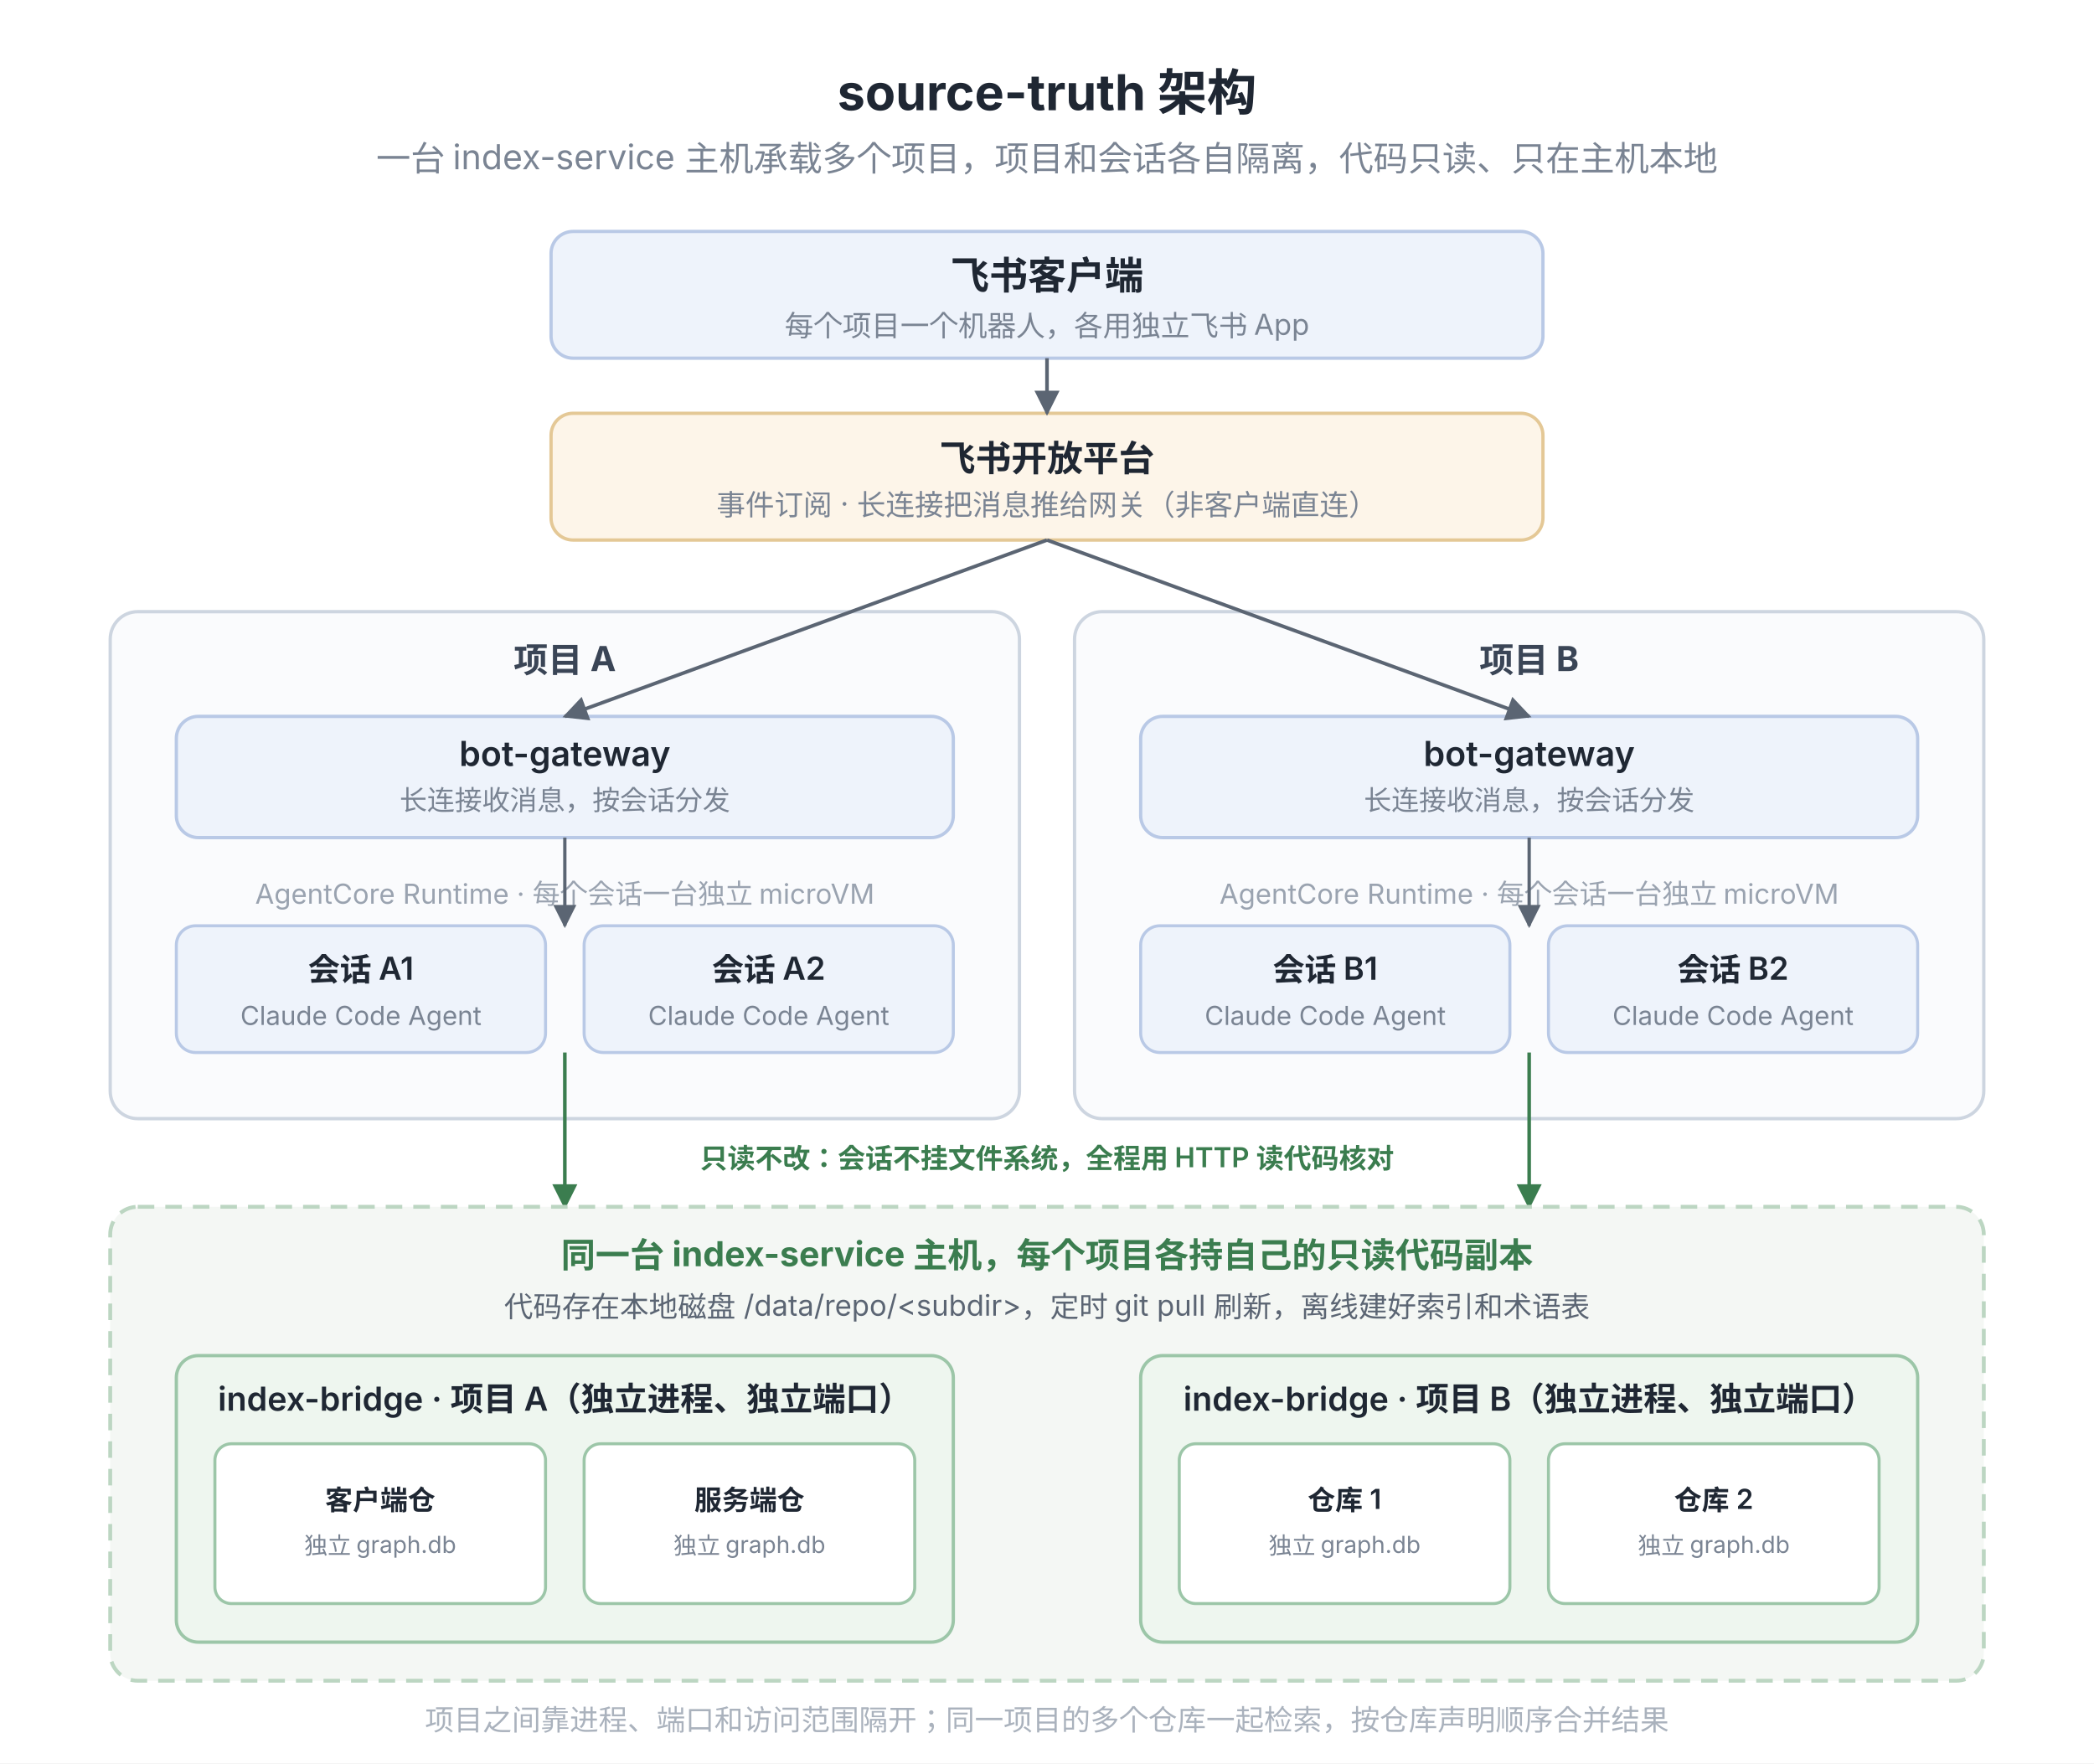
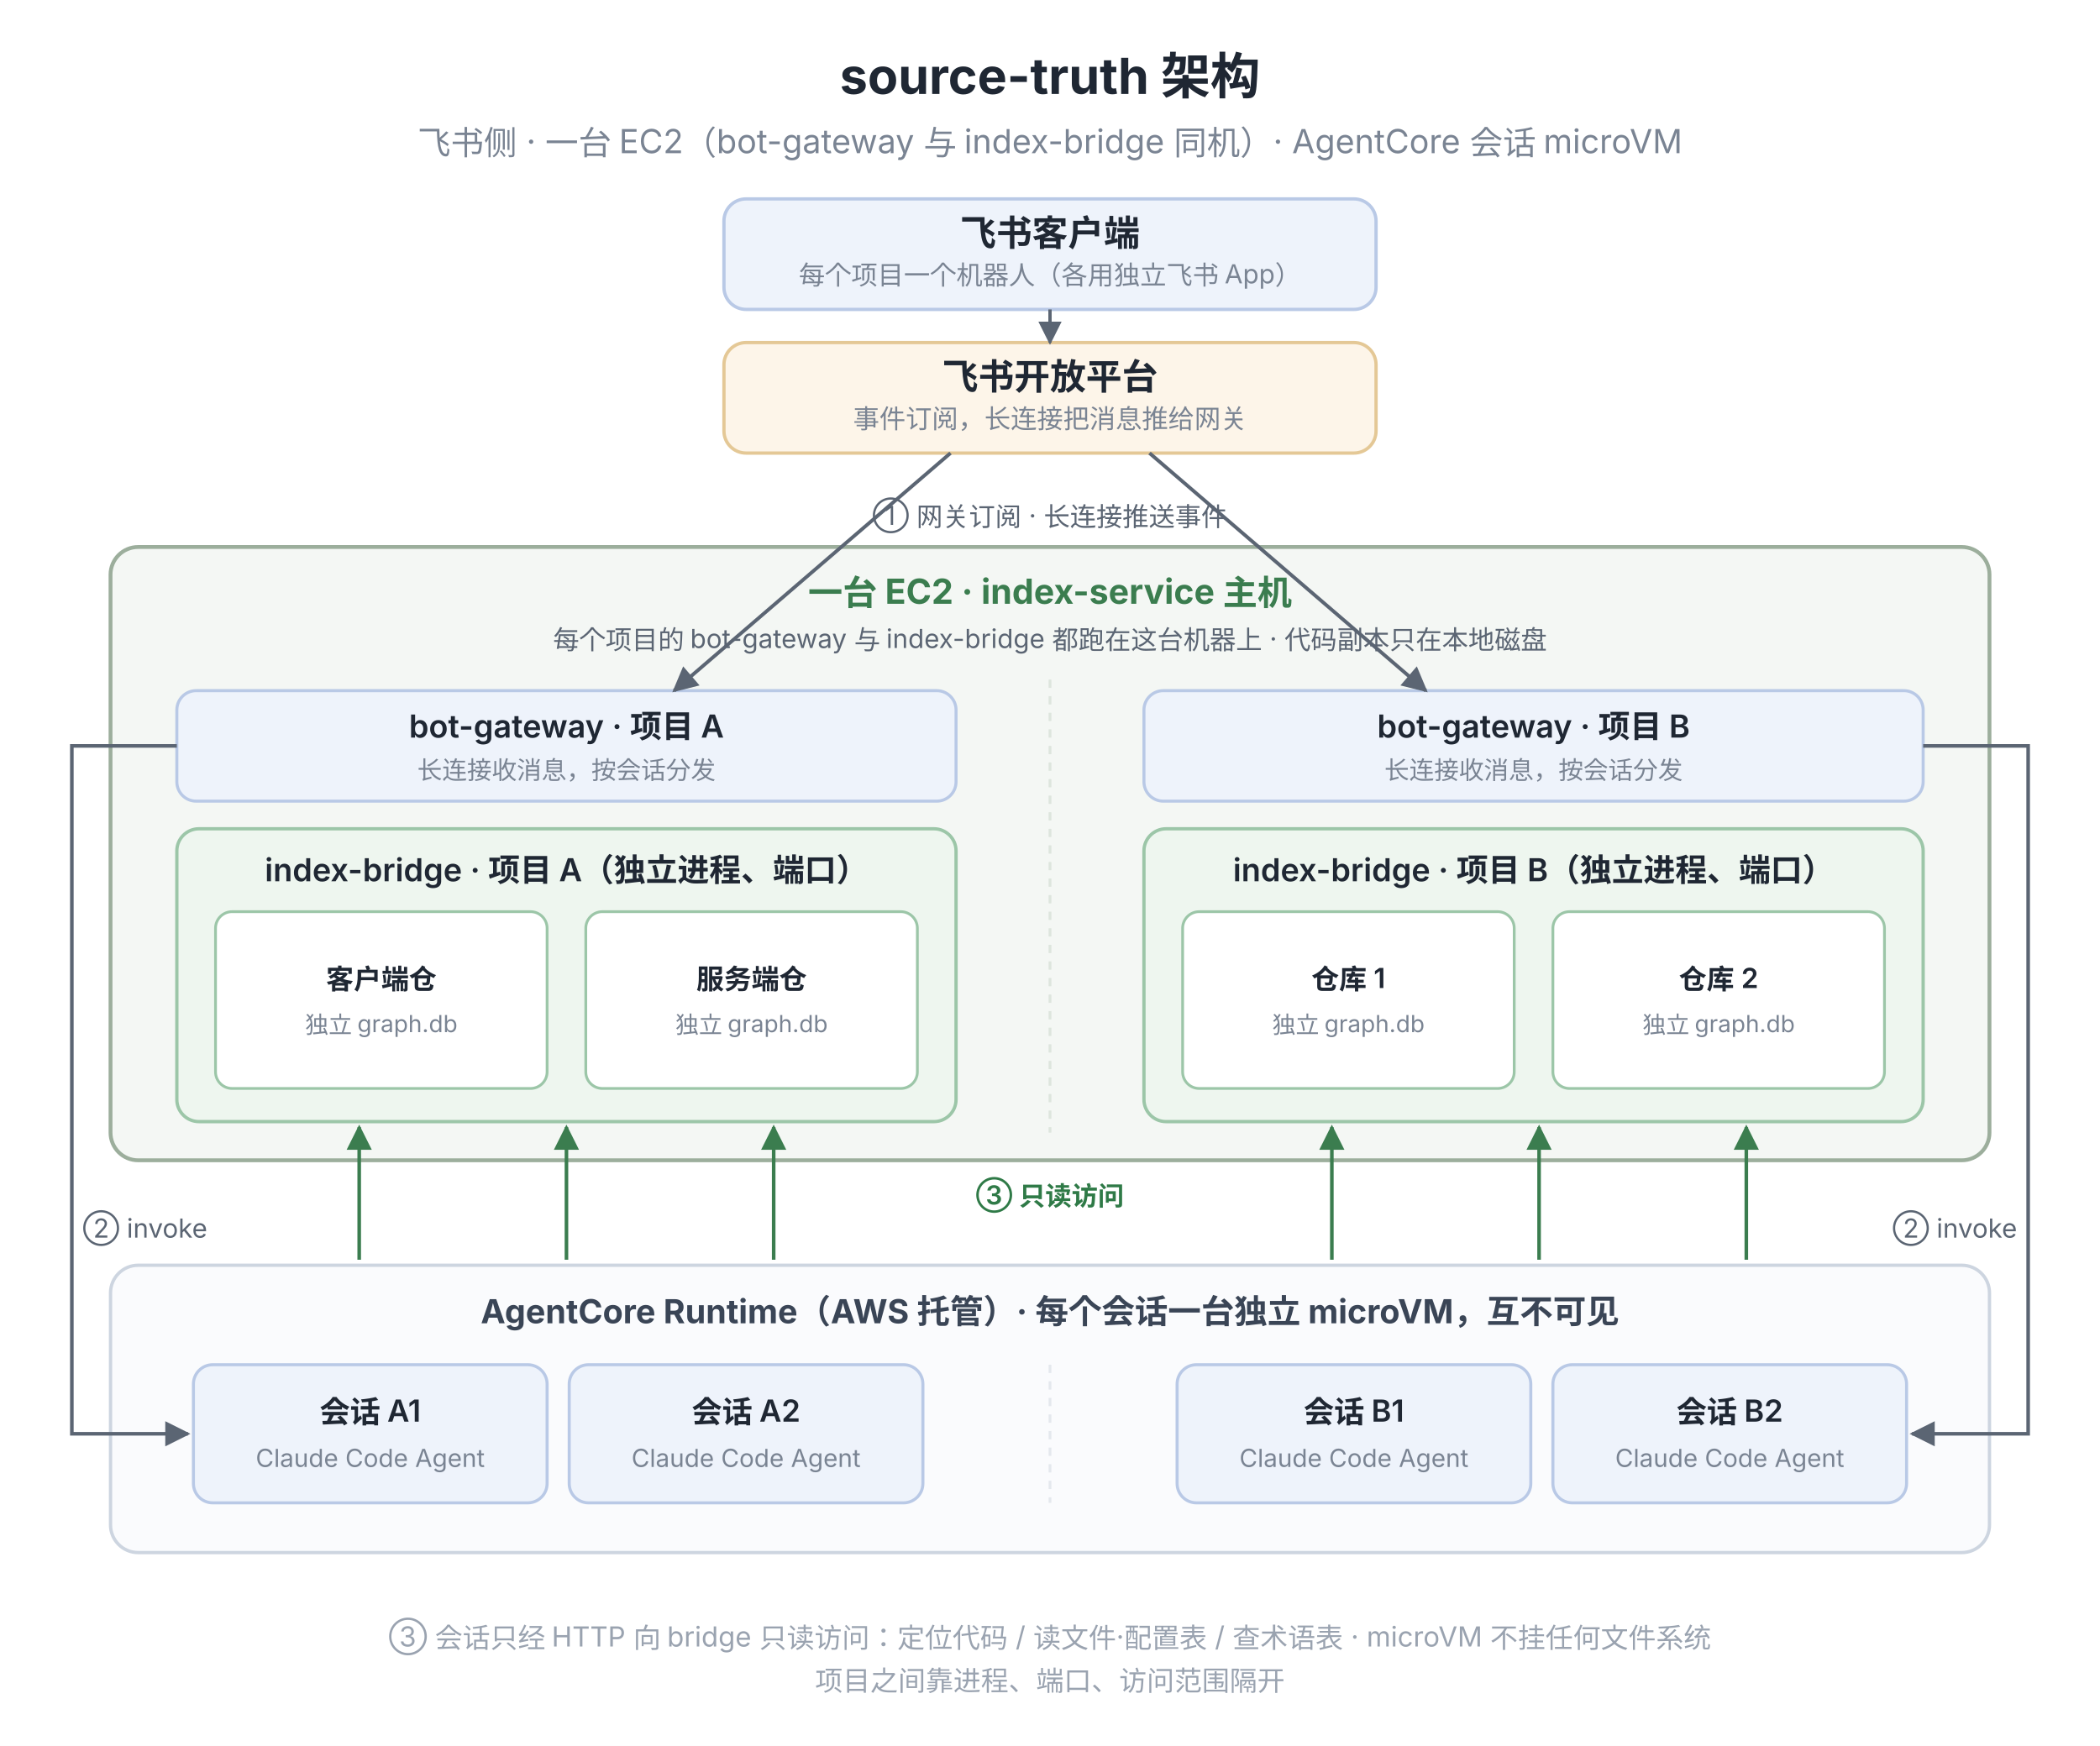
- <svg xmlns="http://www.w3.org/2000/svg" width="760" height="640" viewBox="0 0 760 640" font-family="-apple-system, BlinkMacSystemFont, 'Segoe UI', 'PingFang SC', 'Microsoft YaHei', sans-serif">
+ <svg xmlns="http://www.w3.org/2000/svg" width="760" height="632" viewBox="0 0 760 632" font-family="-apple-system, BlinkMacSystemFont, 'Segoe UI', 'PingFang SC', 'Microsoft YaHei', sans-serif">
  <defs>
    <marker id="arrow" viewBox="0 0 10 10" refX="9" refY="5" markerWidth="7" markerHeight="7" orient="auto-start-reverse">
      <path d="M0,0 L10,5 L0,10 z" fill="#5b6573" />
    </marker>
    <marker id="arrowgreen" viewBox="0 0 10 10" refX="9" refY="5" markerWidth="7" markerHeight="7" orient="auto-start-reverse">
      <path d="M0,0 L10,5 L0,10 z" fill="#3b7d4f" />
    </marker>
  </defs>
-   <rect x="0" y="0" width="760" height="640" fill="#ffffff" />
-   <text x="380" y="40" text-anchor="middle" font-size="18" font-weight="700" fill="#1f2733">source-truth 架构</text>
-   <text x="380" y="62" text-anchor="middle" font-size="12.5" fill="#7a8493">一台 index-service 主机承载多个项目，项目和会话各自隔离，代码只读、只在主机本地</text>
-   <rect x="200" y="84" width="360" height="46" rx="8" fill="#eef3fb" stroke="#b9c9e6" stroke-width="1.2" />
-   <text x="380" y="105" text-anchor="middle" font-size="14" font-weight="600" fill="#1f2733">飞书客户端</text>
-   <text x="380" y="122" text-anchor="middle" font-size="10.5" fill="#7a8493">每个项目一个机器人，各用独立飞书 App</text>
-   <rect x="200" y="150" width="360" height="46" rx="8" fill="#fdf5e9" stroke="#e4c896" stroke-width="1.2" />
-   <text x="380" y="171" text-anchor="middle" font-size="13" font-weight="600" fill="#1f2733">飞书开放平台</text>
-   <text x="380" y="187" text-anchor="middle" font-size="10.5" fill="#7a8493">事件订阅 · 长连接把消息推给网关（非客户端直连）</text>
-   <rect x="40" y="222" width="330" height="184" rx="10" fill="#fafbfd" stroke="#cdd5e0" stroke-width="1.2" />
-   <text x="205" y="244" text-anchor="middle" font-size="12.5" font-weight="700" fill="#3a4556">项目 A</text>
-   <rect x="390" y="222" width="330" height="184" rx="10" fill="#fafbfd" stroke="#cdd5e0" stroke-width="1.2" />
-   <text x="555" y="244" text-anchor="middle" font-size="12.5" font-weight="700" fill="#3a4556">项目 B</text>
-   <rect x="64" y="260" width="282" height="44" rx="8" fill="#eef3fb" stroke="#b9c9e6" stroke-width="1.2" />
-   <text x="205" y="278" text-anchor="middle" font-size="12.5" font-weight="600" fill="#1f2733">bot-gateway</text>
-   <text x="205" y="294" text-anchor="middle" font-size="10" fill="#7a8493">长连接收消息，按会话分发</text>
-   <rect x="414" y="260" width="282" height="44" rx="8" fill="#eef3fb" stroke="#b9c9e6" stroke-width="1.2" />
-   <text x="555" y="278" text-anchor="middle" font-size="12.5" font-weight="600" fill="#1f2733">bot-gateway</text>
-   <text x="555" y="294" text-anchor="middle" font-size="10" fill="#7a8493">长连接收消息，按会话分发</text>
-   <text x="205" y="328" text-anchor="middle" font-size="10" fill="#9aa3b0">AgentCore Runtime · 每个会话一台独立 microVM</text>
-   <rect x="64" y="336" width="134" height="46" rx="7" fill="#eef3fb" stroke="#b9c9e6" stroke-width="1.1" />
-   <text x="131" y="356" text-anchor="middle" font-size="11.5" font-weight="600" fill="#1f2733">会话 A1</text>
-   <text x="131" y="372" text-anchor="middle" font-size="9.5" fill="#7a8493">Claude Code Agent</text>
-   <rect x="212" y="336" width="134" height="46" rx="7" fill="#eef3fb" stroke="#b9c9e6" stroke-width="1.1" />
-   <text x="279" y="356" text-anchor="middle" font-size="11.5" font-weight="600" fill="#1f2733">会话 A2</text>
-   <text x="279" y="372" text-anchor="middle" font-size="9.5" fill="#7a8493">Claude Code Agent</text>
-   <text x="555" y="328" text-anchor="middle" font-size="10" fill="#9aa3b0">AgentCore Runtime · 每个会话一台独立 microVM</text>
-   <rect x="414" y="336" width="134" height="46" rx="7" fill="#eef3fb" stroke="#b9c9e6" stroke-width="1.1" />
-   <text x="481" y="356" text-anchor="middle" font-size="11.5" font-weight="600" fill="#1f2733">会话 B1</text>
-   <text x="481" y="372" text-anchor="middle" font-size="9.5" fill="#7a8493">Claude Code Agent</text>
-   <rect x="562" y="336" width="134" height="46" rx="7" fill="#eef3fb" stroke="#b9c9e6" stroke-width="1.1" />
-   <text x="629" y="356" text-anchor="middle" font-size="11.5" font-weight="600" fill="#1f2733">会话 B2</text>
-   <text x="629" y="372" text-anchor="middle" font-size="9.5" fill="#7a8493">Claude Code Agent</text>
-   <line x1="380" y1="130" x2="380" y2="150" stroke="#5b6573" stroke-width="1.3" marker-end="url(#arrow)" />
-   <line x1="380" y1="196" x2="205" y2="260" stroke="#5b6573" stroke-width="1.3" marker-end="url(#arrow)" />
-   <line x1="380" y1="196" x2="555" y2="260" stroke="#5b6573" stroke-width="1.3" marker-end="url(#arrow)" />
-   <line x1="205" y1="304" x2="205" y2="336" stroke="#5b6573" stroke-width="1.2" marker-end="url(#arrow)" />
-   <line x1="555" y1="304" x2="555" y2="336" stroke="#5b6573" stroke-width="1.2" marker-end="url(#arrow)" />
-   <text x="380" y="424" text-anchor="middle" font-size="10" fill="#3b7d4f" font-weight="600">只读不改：会话不挂文件系统，全程用 HTTP 读代码核对</text>
-   <line x1="205" y1="382" x2="205" y2="438" stroke="#3b7d4f" stroke-width="1.3" marker-end="url(#arrowgreen)" />
-   <line x1="555" y1="382" x2="555" y2="438" stroke="#3b7d4f" stroke-width="1.3" marker-end="url(#arrowgreen)" />
-   <rect x="40" y="438" width="680" height="172" rx="10" fill="#f4f7f4" stroke="#bcd6c2" stroke-width="1.4" stroke-dasharray="6,4" />
-   <text x="380" y="460" text-anchor="middle" font-size="12.5" font-weight="700" fill="#3b7d4f">同一台 index-service 主机，每个项目各持自己的只读代码副本</text>
-   <text x="380" y="478" text-anchor="middle" font-size="10.5" fill="#5b6573">代码存在本地磁盘 /data/repo/&lt;subdir&gt;，定时 git pull 刷新，离线建好索引和术语表</text>
-   <rect x="64" y="492" width="282" height="104" rx="8" fill="#eef6ef" stroke="#9cc6a8" stroke-width="1.2" />
-   <text x="205" y="512" text-anchor="middle" font-size="12" font-weight="600" fill="#1f2733">index-bridge · 项目 A（独立进程、独立端口）</text>
-   <rect x="78" y="524" width="120" height="58" rx="6" fill="#ffffff" stroke="#9cc6a8" stroke-width="1.1" />
-   <text x="138" y="548" text-anchor="middle" font-size="10" font-weight="600" fill="#1f2733">客户端仓</text>
-   <text x="138" y="564" text-anchor="middle" font-size="8.5" fill="#7a8493">独立 graph.db</text>
-   <rect x="212" y="524" width="120" height="58" rx="6" fill="#ffffff" stroke="#9cc6a8" stroke-width="1.1" />
-   <text x="272" y="548" text-anchor="middle" font-size="10" font-weight="600" fill="#1f2733">服务端仓</text>
-   <text x="272" y="564" text-anchor="middle" font-size="8.5" fill="#7a8493">独立 graph.db</text>
-   <rect x="414" y="492" width="282" height="104" rx="8" fill="#eef6ef" stroke="#9cc6a8" stroke-width="1.2" />
-   <text x="555" y="512" text-anchor="middle" font-size="12" font-weight="600" fill="#1f2733">index-bridge · 项目 B（独立进程、独立端口）</text>
-   <rect x="428" y="524" width="120" height="58" rx="6" fill="#ffffff" stroke="#9cc6a8" stroke-width="1.1" />
-   <text x="488" y="548" text-anchor="middle" font-size="10" font-weight="600" fill="#1f2733">仓库 1</text>
-   <text x="488" y="564" text-anchor="middle" font-size="8.5" fill="#7a8493">独立 graph.db</text>
-   <rect x="562" y="524" width="120" height="58" rx="6" fill="#ffffff" stroke="#9cc6a8" stroke-width="1.1" />
-   <text x="622" y="548" text-anchor="middle" font-size="10" font-weight="600" fill="#1f2733">仓库 2</text>
-   <text x="622" y="564" text-anchor="middle" font-size="8.5" fill="#7a8493">独立 graph.db</text>
-   <text x="380" y="628" text-anchor="middle" font-size="10.5" fill="#aab2bd">项目之间靠进程、端口和访问范围隔开；同一项目的多个仓库一起检索，按仓库声明顺序合并结果</text>
+   <rect x="0" y="0" width="760" height="632" fill="#ffffff" />
+   <text x="380" y="34" text-anchor="middle" font-size="18" font-weight="700" fill="#1f2733">source-truth 架构</text>
+   <text x="380" y="56" text-anchor="middle" font-size="12" fill="#7a8493">飞书侧 · 一台 EC2（bot-gateway 与 index-bridge 同机）· AgentCore 会话 microVM</text>
+   <rect x="262" y="72" width="236" height="40" rx="8" fill="#eef3fb" stroke="#b9c9e6" stroke-width="1.2" />
+   <text x="380" y="89" text-anchor="middle" font-size="13" font-weight="600" fill="#1f2733">飞书客户端</text>
+   <text x="380" y="103" text-anchor="middle" font-size="9.5" fill="#7a8493">每个项目一个机器人（各用独立飞书 App）</text>
+   <rect x="262" y="124" width="236" height="40" rx="8" fill="#fdf5e9" stroke="#e4c896" stroke-width="1.2" />
+   <text x="380" y="141" text-anchor="middle" font-size="13" font-weight="600" fill="#1f2733">飞书开放平台</text>
+   <text x="380" y="155" text-anchor="middle" font-size="9.5" fill="#7a8493">事件订阅，长连接把消息推给网关</text>
+   <line x1="380" y1="112" x2="380" y2="124" stroke="#5b6573" stroke-width="1.2" marker-end="url(#arrow)" />
+   <rect x="40" y="198" width="680" height="222" rx="10" fill="#f4f7f4" stroke="#9cae9c" stroke-width="1.4" />
+   <text x="380" y="219" text-anchor="middle" font-size="12.5" font-weight="700" fill="#3b7d4f">一台 EC2 · index-service 主机</text>
+   <text x="380" y="235" text-anchor="middle" font-size="9.5" fill="#5b6573">每个项目的 bot-gateway 与 index-bridge 都跑在这台机器上 · 代码副本只在本地磁盘</text>
+   <line x1="380" y1="246" x2="380" y2="410" stroke="#dde5dd" stroke-width="1" stroke-dasharray="3,3" />
+   <rect x="64" y="250" width="282" height="40" rx="7" fill="#eef3fb" stroke="#b9c9e6" stroke-width="1.1" />
+   <text x="205" y="267" text-anchor="middle" font-size="11.5" font-weight="600" fill="#1f2733">bot-gateway · 项目 A</text>
+   <text x="205" y="282" text-anchor="middle" font-size="9" fill="#7a8493">长连接收消息，按会话分发</text>
+   <rect x="414" y="250" width="282" height="40" rx="7" fill="#eef3fb" stroke="#b9c9e6" stroke-width="1.1" />
+   <text x="555" y="267" text-anchor="middle" font-size="11.5" font-weight="600" fill="#1f2733">bot-gateway · 项目 B</text>
+   <text x="555" y="282" text-anchor="middle" font-size="9" fill="#7a8493">长连接收消息，按会话分发</text>
+   <rect x="64" y="300" width="282" height="106" rx="8" fill="#eef6ef" stroke="#9cc6a8" stroke-width="1.2" />
+   <text x="205" y="319" text-anchor="middle" font-size="11.5" font-weight="600" fill="#1f2733">index-bridge · 项目 A（独立进程、端口）</text>
+   <rect x="78" y="330" width="120" height="64" rx="6" fill="#ffffff" stroke="#9cc6a8" stroke-width="1" />
+   <text x="138" y="358" text-anchor="middle" font-size="10" font-weight="600" fill="#1f2733">客户端仓</text>
+   <text x="138" y="374" text-anchor="middle" font-size="8.5" fill="#7a8493">独立 graph.db</text>
+   <rect x="212" y="330" width="120" height="64" rx="6" fill="#ffffff" stroke="#9cc6a8" stroke-width="1" />
+   <text x="272" y="358" text-anchor="middle" font-size="10" font-weight="600" fill="#1f2733">服务端仓</text>
+   <text x="272" y="374" text-anchor="middle" font-size="8.5" fill="#7a8493">独立 graph.db</text>
+   <rect x="414" y="300" width="282" height="106" rx="8" fill="#eef6ef" stroke="#9cc6a8" stroke-width="1.2" />
+   <text x="555" y="319" text-anchor="middle" font-size="11.5" font-weight="600" fill="#1f2733">index-bridge · 项目 B（独立进程、端口）</text>
+   <rect x="428" y="330" width="120" height="64" rx="6" fill="#ffffff" stroke="#9cc6a8" stroke-width="1" />
+   <text x="488" y="358" text-anchor="middle" font-size="10" font-weight="600" fill="#1f2733">仓库 1</text>
+   <text x="488" y="374" text-anchor="middle" font-size="8.5" fill="#7a8493">独立 graph.db</text>
+   <rect x="562" y="330" width="120" height="64" rx="6" fill="#ffffff" stroke="#9cc6a8" stroke-width="1" />
+   <text x="622" y="358" text-anchor="middle" font-size="10" font-weight="600" fill="#1f2733">仓库 2</text>
+   <text x="622" y="374" text-anchor="middle" font-size="8.5" fill="#7a8493">独立 graph.db</text>
+   <rect x="40" y="458" width="680" height="104" rx="10" fill="#fafbfd" stroke="#cdd5e0" stroke-width="1.2" />
+   <text x="380" y="479" text-anchor="middle" font-size="12" font-weight="700" fill="#3a4556">AgentCore Runtime（AWS 托管）· 每个会话一台独立 microVM，互不可见</text>
+   <rect x="70" y="494" width="128" height="50" rx="7" fill="#eef3fb" stroke="#b9c9e6" stroke-width="1.1" />
+   <text x="134" y="515" text-anchor="middle" font-size="11" font-weight="600" fill="#1f2733">会话 A1</text>
+   <text x="134" y="531" text-anchor="middle" font-size="9" fill="#7a8493">Claude Code Agent</text>
+   <rect x="206" y="494" width="128" height="50" rx="7" fill="#eef3fb" stroke="#b9c9e6" stroke-width="1.1" />
+   <text x="270" y="515" text-anchor="middle" font-size="11" font-weight="600" fill="#1f2733">会话 A2</text>
+   <text x="270" y="531" text-anchor="middle" font-size="9" fill="#7a8493">Claude Code Agent</text>
+   <rect x="426" y="494" width="128" height="50" rx="7" fill="#eef3fb" stroke="#b9c9e6" stroke-width="1.1" />
+   <text x="490" y="515" text-anchor="middle" font-size="11" font-weight="600" fill="#1f2733">会话 B1</text>
+   <text x="490" y="531" text-anchor="middle" font-size="9" fill="#7a8493">Claude Code Agent</text>
+   <rect x="562" y="494" width="128" height="50" rx="7" fill="#eef3fb" stroke="#b9c9e6" stroke-width="1.1" />
+   <text x="626" y="515" text-anchor="middle" font-size="11" font-weight="600" fill="#1f2733">会话 B2</text>
+   <text x="626" y="531" text-anchor="middle" font-size="9" fill="#7a8493">Claude Code Agent</text>
+   <line x1="380" y1="494" x2="380" y2="544" stroke="#e4e8ee" stroke-width="1" stroke-dasharray="3,3" />
+   <line x1="344" y1="164" x2="244" y2="250" stroke="#5b6573" stroke-width="1.3" marker-end="url(#arrow)" />
+   <line x1="416" y1="164" x2="516" y2="250" stroke="#5b6573" stroke-width="1.3" marker-end="url(#arrow)" />
+   <text x="380" y="190" text-anchor="middle" font-size="9.5" fill="#5b6573">① 网关订阅 · 长连接推送事件</text>
+   <path d="M64 270 H26 V519 H68" fill="none" stroke="#5b6573" stroke-width="1.3" marker-end="url(#arrow)" />
+   <text x="30" y="448" font-size="9.5" fill="#5b6573">② invoke</text>
+   <path d="M696 270 H734 V519 H692" fill="none" stroke="#5b6573" stroke-width="1.3" marker-end="url(#arrow)" />
+   <text x="730" y="448" text-anchor="end" font-size="9.5" fill="#5b6573">② invoke</text>
+   <line x1="130" y1="456" x2="130" y2="408" stroke="#3b7d4f" stroke-width="1.3" marker-end="url(#arrowgreen)" />
+   <line x1="205" y1="456" x2="205" y2="408" stroke="#3b7d4f" stroke-width="1.3" marker-end="url(#arrowgreen)" />
+   <line x1="280" y1="456" x2="280" y2="408" stroke="#3b7d4f" stroke-width="1.3" marker-end="url(#arrowgreen)" />
+   <line x1="482" y1="456" x2="482" y2="408" stroke="#3b7d4f" stroke-width="1.3" marker-end="url(#arrowgreen)" />
+   <line x1="557" y1="456" x2="557" y2="408" stroke="#3b7d4f" stroke-width="1.3" marker-end="url(#arrowgreen)" />
+   <line x1="632" y1="456" x2="632" y2="408" stroke="#3b7d4f" stroke-width="1.3" marker-end="url(#arrowgreen)" />
+   <text x="380" y="436" text-anchor="middle" font-size="9.5" fill="#2f7a47" font-weight="600">③ 只读访问</text>
+   <text x="380" y="596" text-anchor="middle" font-size="10" fill="#9aa3b0">③ 会话只经 HTTP 向 bridge 只读访问：定位代码 / 读文件·配置表 / 查术语表 · microVM 不挂任何文件系统</text>
+   <text x="380" y="612" text-anchor="middle" font-size="10" fill="#9aa3b0">项目之间靠进程、端口、访问范围隔开</text>
</svg>
